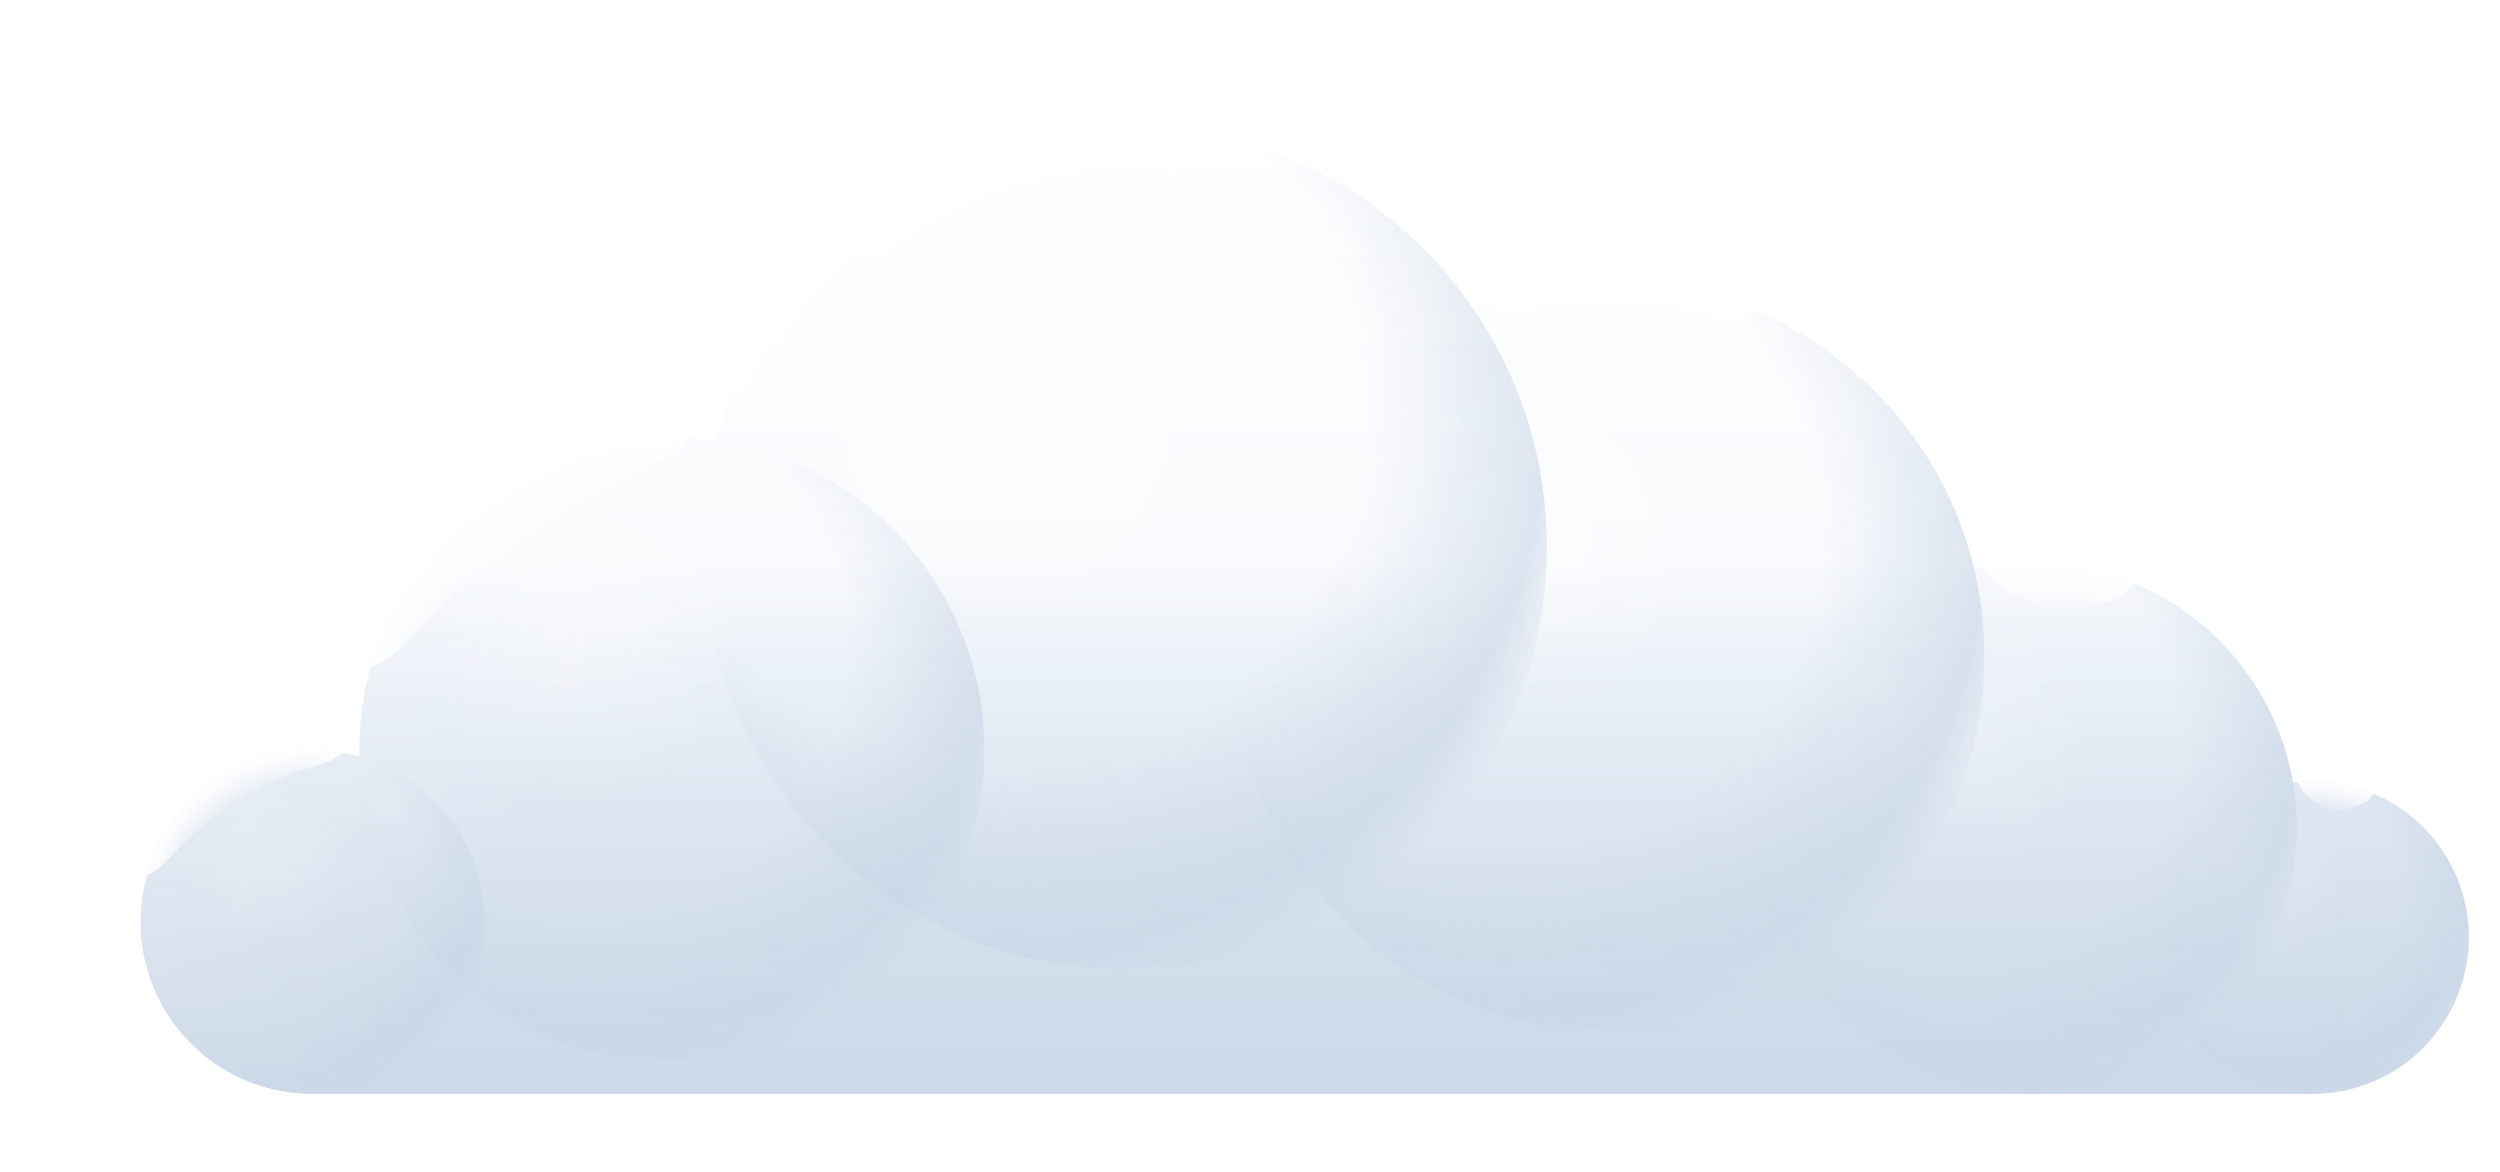
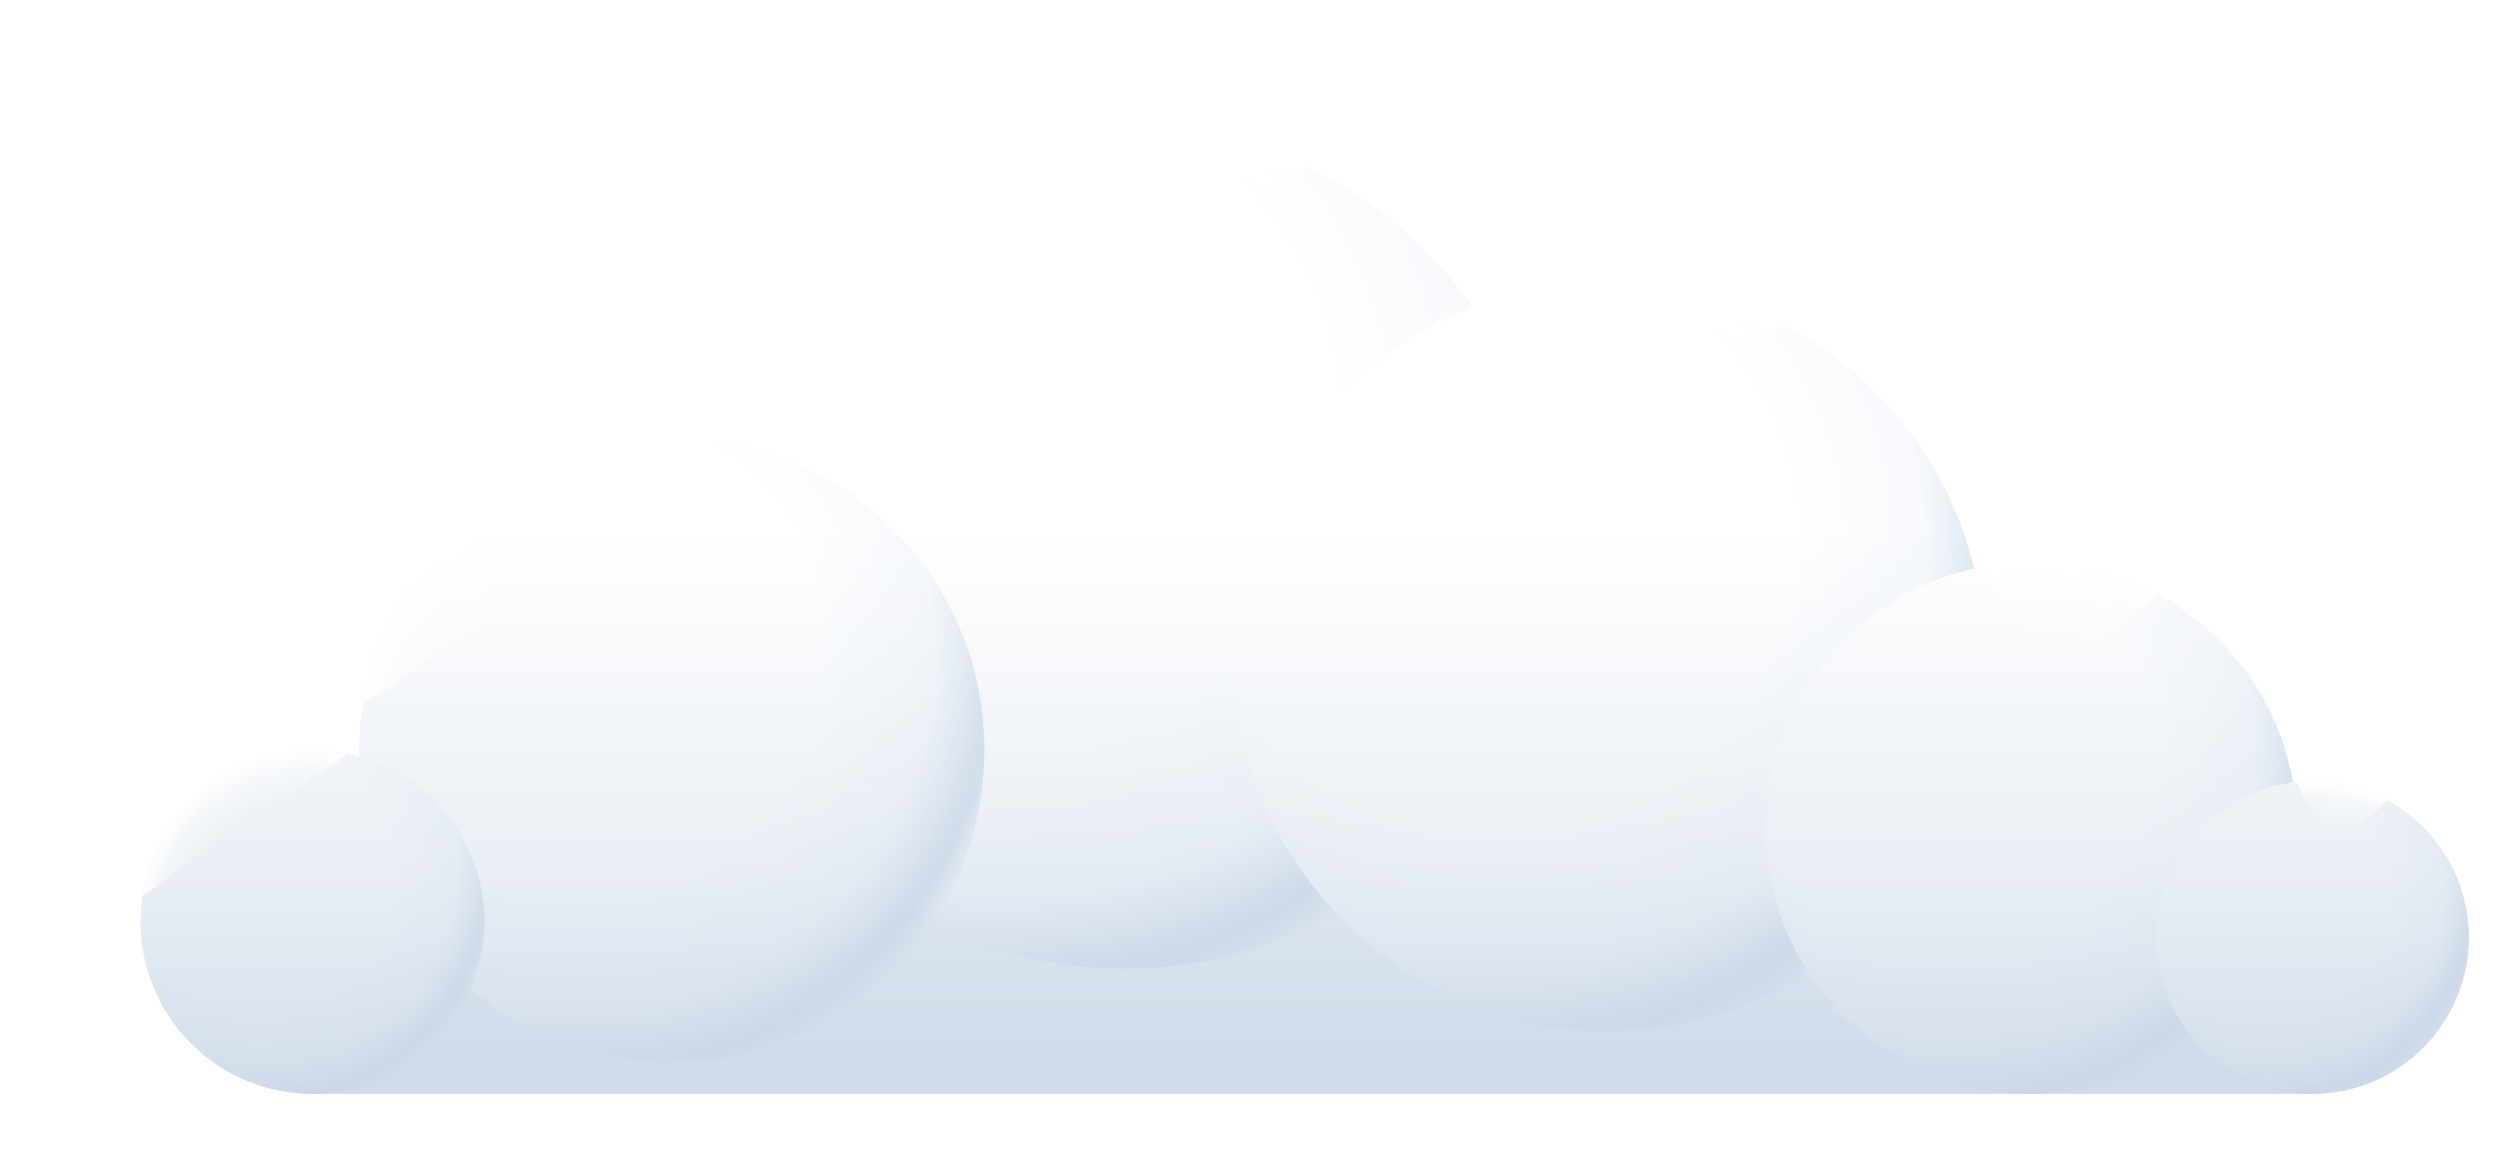
<svg xmlns="http://www.w3.org/2000/svg" width="320" height="150" viewBox="0 0 320 150">
  <defs>
    <linearGradient id="body" gradientUnits="userSpaceOnUse" x1="0" y1="16" x2="0" y2="140">
      <stop offset="0" stop-color="#FFFFFF" stop-opacity="1" />
-       <stop offset="0.45" stop-color="#F8FAFD" stop-opacity="1" />
-       <stop offset="1" stop-color="#DCE6F2" stop-opacity="1" />
+       <stop offset="0.5" stop-color="#F7F9FC" stop-opacity="1" />
+       <stop offset="1" stop-color="#E4EBF4" stop-opacity="1" />
    </linearGradient>
-     <linearGradient id="under" gradientUnits="userSpaceOnUse" x1="0" y1="71.8" x2="0" y2="140">
+     <linearGradient id="under" gradientUnits="userSpaceOnUse" x1="0" y1="68.08" x2="0" y2="140">
      <stop offset="0" stop-color="#C9D6E6" stop-opacity="0" />
-       <stop offset="0.55" stop-color="#C9D6E6" stop-opacity="0.468" />
-       <stop offset="1" stop-color="#C9D6E6" stop-opacity="0.85" />
+       <stop offset="0.6" stop-color="#C9D6E6" stop-opacity="0.4" />
+       <stop offset="1" stop-color="#C9D6E6" stop-opacity="0.8" />
    </linearGradient>
-     <linearGradient id="light" gradientUnits="userSpaceOnUse" x1="0" y1="16" x2="176" y2="140">
-       <stop offset="0" stop-color="#FFFFFF" stop-opacity="0.55" />
-       <stop offset="0.5" stop-color="#FFFFFF" stop-opacity="0" />
-     </linearGradient>
-     <radialGradient id="lobe5" gradientUnits="userSpaceOnUse" cx="290.4" cy="113.6" r="28.4">
-       <stop offset="0" stop-color="#FFFFFF" stop-opacity="0.55" />
-       <stop offset="0.36" stop-color="#FFFFFF" stop-opacity="0" />
-       <stop offset="0.6" stop-color="#C9D6E6" stop-opacity="0" />
-       <stop offset="0.9" stop-color="#C9D6E6" stop-opacity="0.62" />
+     <radialGradient id="lobe2" gradientUnits="userSpaceOnUse" cx="127.96" cy="53.96" r="76.68">
+       <stop offset="0" stop-color="#FFFFFF" stop-opacity="1" />
+       <stop offset="0.55" stop-color="#FFFFFF" stop-opacity="1" />
+       <stop offset="0.8" stop-color="#F7F9FC" stop-opacity="1" />
+       <stop offset="0.88" stop-color="#E4EBF4" stop-opacity="1" />
+       <stop offset="0.94" stop-color="#C9D6E6" stop-opacity="0.75" />
      <stop offset="1" stop-color="#C9D6E6" stop-opacity="0" />
    </radialGradient>
-     <radialGradient id="lobe0" gradientUnits="userSpaceOnUse" cx="33.84" cy="110.96" r="31.24">
-       <stop offset="0" stop-color="#FFFFFF" stop-opacity="0.55" />
-       <stop offset="0.36" stop-color="#FFFFFF" stop-opacity="0" />
-       <stop offset="0.6" stop-color="#C9D6E6" stop-opacity="0" />
-       <stop offset="0.9" stop-color="#C9D6E6" stop-opacity="0.62" />
+     <radialGradient id="lobe3" gradientUnits="userSpaceOnUse" cx="191.74" cy="69.74" r="68.16">
+       <stop offset="0" stop-color="#FFFFFF" stop-opacity="1" />
+       <stop offset="0.55" stop-color="#FFFFFF" stop-opacity="1" />
+       <stop offset="0.8" stop-color="#F7F9FC" stop-opacity="1" />
+       <stop offset="0.88" stop-color="#E4EBF4" stop-opacity="1" />
+       <stop offset="0.94" stop-color="#C9D6E6" stop-opacity="0.75" />
      <stop offset="1" stop-color="#C9D6E6" stop-opacity="0" />
    </radialGradient>
-     <radialGradient id="lobe4" gradientUnits="userSpaceOnUse" cx="250.48" cy="95.12" r="48.28">
-       <stop offset="0" stop-color="#FFFFFF" stop-opacity="0.55" />
-       <stop offset="0.36" stop-color="#FFFFFF" stop-opacity="0" />
-       <stop offset="0.6" stop-color="#C9D6E6" stop-opacity="0" />
-       <stop offset="0.9" stop-color="#C9D6E6" stop-opacity="0.62" />
+     <radialGradient id="lobe1" gradientUnits="userSpaceOnUse" cx="74.12" cy="84.12" r="56.8">
+       <stop offset="0" stop-color="#FFFFFF" stop-opacity="1" />
+       <stop offset="0.55" stop-color="#FFFFFF" stop-opacity="1" />
+       <stop offset="0.8" stop-color="#F7F9FC" stop-opacity="1" />
+       <stop offset="0.88" stop-color="#E4EBF4" stop-opacity="1" />
+       <stop offset="0.94" stop-color="#C9D6E6" stop-opacity="0.75" />
      <stop offset="1" stop-color="#C9D6E6" stop-opacity="0" />
    </radialGradient>
-     <radialGradient id="lobe1" gradientUnits="userSpaceOnUse" cx="74.8" cy="83.2" r="56.8">
-       <stop offset="0" stop-color="#FFFFFF" stop-opacity="0.55" />
-       <stop offset="0.36" stop-color="#FFFFFF" stop-opacity="0" />
-       <stop offset="0.6" stop-color="#C9D6E6" stop-opacity="0" />
-       <stop offset="0.9" stop-color="#C9D6E6" stop-opacity="0.62" />
+     <radialGradient id="lobe4" gradientUnits="userSpaceOnUse" cx="249.9" cy="95.9" r="48.28">
+       <stop offset="0" stop-color="#FFFFFF" stop-opacity="1" />
+       <stop offset="0.55" stop-color="#FFFFFF" stop-opacity="1" />
+       <stop offset="0.8" stop-color="#F7F9FC" stop-opacity="1" />
+       <stop offset="0.88" stop-color="#E4EBF4" stop-opacity="1" />
+       <stop offset="0.94" stop-color="#C9D6E6" stop-opacity="0.75" />
      <stop offset="1" stop-color="#C9D6E6" stop-opacity="0" />
    </radialGradient>
-     <radialGradient id="lobe3" gradientUnits="userSpaceOnUse" cx="192.56" cy="68.64" r="68.16">
-       <stop offset="0" stop-color="#FFFFFF" stop-opacity="0.55" />
-       <stop offset="0.36" stop-color="#FFFFFF" stop-opacity="0" />
-       <stop offset="0.6" stop-color="#C9D6E6" stop-opacity="0" />
-       <stop offset="0.9" stop-color="#C9D6E6" stop-opacity="0.62" />
+     <radialGradient id="lobe0" gradientUnits="userSpaceOnUse" cx="33.47" cy="111.47" r="31.24">
+       <stop offset="0" stop-color="#FFFFFF" stop-opacity="1" />
+       <stop offset="0.55" stop-color="#FFFFFF" stop-opacity="1" />
+       <stop offset="0.8" stop-color="#F7F9FC" stop-opacity="1" />
+       <stop offset="0.88" stop-color="#E4EBF4" stop-opacity="1" />
+       <stop offset="0.94" stop-color="#C9D6E6" stop-opacity="0.75" />
      <stop offset="1" stop-color="#C9D6E6" stop-opacity="0" />
    </radialGradient>
-     <radialGradient id="lobe2" gradientUnits="userSpaceOnUse" cx="128.88" cy="52.72" r="76.68">
-       <stop offset="0" stop-color="#FFFFFF" stop-opacity="0.55" />
-       <stop offset="0.36" stop-color="#FFFFFF" stop-opacity="0" />
-       <stop offset="0.6" stop-color="#C9D6E6" stop-opacity="0" />
-       <stop offset="0.9" stop-color="#C9D6E6" stop-opacity="0.62" />
+     <radialGradient id="lobe5" gradientUnits="userSpaceOnUse" cx="290.06" cy="114.06" r="28.4">
+       <stop offset="0" stop-color="#FFFFFF" stop-opacity="1" />
+       <stop offset="0.55" stop-color="#FFFFFF" stop-opacity="1" />
+       <stop offset="0.8" stop-color="#F7F9FC" stop-opacity="1" />
+       <stop offset="0.88" stop-color="#E4EBF4" stop-opacity="1" />
+       <stop offset="0.94" stop-color="#C9D6E6" stop-opacity="0.75" />
      <stop offset="1" stop-color="#C9D6E6" stop-opacity="0" />
    </radialGradient>
    <radialGradient id="rim0" gradientUnits="userSpaceOnUse" cx="40" cy="118" r="22">
-       <stop offset="0.8" stop-color="#FFFFFF" stop-opacity="0" />
-       <stop offset="0.93" stop-color="#FFFFFF" stop-opacity="0.665" />
+       <stop offset="0.7" stop-color="#FFFFFF" stop-opacity="0" />
+       <stop offset="0.9" stop-color="#FFFFFF" stop-opacity="0.427" />
      <stop offset="1" stop-color="#FFFFFF" stop-opacity="0.95" />
    </radialGradient>
    <radialGradient id="rim1" gradientUnits="userSpaceOnUse" cx="86" cy="96" r="40">
-       <stop offset="0.8" stop-color="#FFFFFF" stop-opacity="0" />
-       <stop offset="0.93" stop-color="#FFFFFF" stop-opacity="0.665" />
+       <stop offset="0.7" stop-color="#FFFFFF" stop-opacity="0" />
+       <stop offset="0.9" stop-color="#FFFFFF" stop-opacity="0.427" />
      <stop offset="1" stop-color="#FFFFFF" stop-opacity="0.95" />
    </radialGradient>
    <radialGradient id="rim2" gradientUnits="userSpaceOnUse" cx="144" cy="70" r="54">
-       <stop offset="0.8" stop-color="#FFFFFF" stop-opacity="0" />
-       <stop offset="0.93" stop-color="#FFFFFF" stop-opacity="0.665" />
+       <stop offset="0.7" stop-color="#FFFFFF" stop-opacity="0" />
+       <stop offset="0.9" stop-color="#FFFFFF" stop-opacity="0.427" />
      <stop offset="1" stop-color="#FFFFFF" stop-opacity="0.95" />
    </radialGradient>
    <radialGradient id="rim3" gradientUnits="userSpaceOnUse" cx="206" cy="84" r="48">
-       <stop offset="0.8" stop-color="#FFFFFF" stop-opacity="0" />
-       <stop offset="0.93" stop-color="#FFFFFF" stop-opacity="0.665" />
+       <stop offset="0.7" stop-color="#FFFFFF" stop-opacity="0" />
+       <stop offset="0.9" stop-color="#FFFFFF" stop-opacity="0.427" />
      <stop offset="1" stop-color="#FFFFFF" stop-opacity="0.95" />
    </radialGradient>
    <radialGradient id="rim4" gradientUnits="userSpaceOnUse" cx="260" cy="106" r="34">
-       <stop offset="0.8" stop-color="#FFFFFF" stop-opacity="0" />
-       <stop offset="0.93" stop-color="#FFFFFF" stop-opacity="0.665" />
+       <stop offset="0.7" stop-color="#FFFFFF" stop-opacity="0" />
+       <stop offset="0.9" stop-color="#FFFFFF" stop-opacity="0.427" />
      <stop offset="1" stop-color="#FFFFFF" stop-opacity="0.95" />
    </radialGradient>
    <radialGradient id="rim5" gradientUnits="userSpaceOnUse" cx="296" cy="120" r="20">
-       <stop offset="0.8" stop-color="#FFFFFF" stop-opacity="0" />
-       <stop offset="0.93" stop-color="#FFFFFF" stop-opacity="0.665" />
+       <stop offset="0.7" stop-color="#FFFFFF" stop-opacity="0" />
+       <stop offset="0.9" stop-color="#FFFFFF" stop-opacity="0.427" />
      <stop offset="1" stop-color="#FFFFFF" stop-opacity="0.95" />
    </radialGradient>
  </defs>
  <path fill="url(#body)" d="M296 140L40 140C31.41 140 23.61 135 20.02 127.2C16.42 119.4 17.7 110.22 23.29 103.69C28.87 97.17 37.75 94.49 46.01 96.84C45.76 85.08 50.7 73.82 59.51 66.03C68.32 58.24 80.1 54.73 91.74 56.41C97.05 35.97 113.8 20.5 134.6 16.82C155.41 13.15 176.44 21.94 188.44 39.33C201.37 34.25 215.86 35.01 228.18 41.43C240.5 47.85 249.43 59.29 252.67 72.8C261.74 70.8 271.22 72.59 278.93 77.76C286.64 82.92 291.9 91.02 293.49 100.16C300.88 99.22 308.17 102.47 312.42 108.59C316.67 114.7 317.17 122.67 313.72 129.27C310.27 135.86 303.45 140 296 140Z" />
+   <path fill="url(#lobe2)" d="M198 70C198 99.82 173.82 124 144 124C114.18 124 90 99.82 90 70C90 40.18 114.18 16 144 16C173.82 16 198 40.18 198 70Z" />
+   <path fill="url(#lobe3)" d="M254 84C254 110.51 232.51 132 206 132C179.49 132 158 110.51 158 84C158 57.49 179.49 36 206 36C232.51 36 254 57.49 254 84Z" />
+   <path fill="url(#lobe1)" d="M126 96C126 118.09 108.09 136 86 136C63.91 136 46 118.09 46 96C46 73.91 63.91 56 86 56C108.09 56 126 73.91 126 96Z" />
+   <path fill="url(#lobe4)" d="M294 106C294 124.78 278.78 140 260 140C241.22 140 226 124.78 226 106C226 87.22 241.22 72 260 72C278.78 72 294 87.22 294 106Z" />
+   <path fill="url(#lobe0)" d="M62 118C62 130.15 52.15 140 40 140C27.85 140 18 130.15 18 118C18 105.85 27.85 96 40 96C52.15 96 62 105.85 62 118Z" />
  <path fill="url(#lobe5)" d="M316 120C316 131.05 307.05 140 296 140C284.95 140 276 131.05 276 120C276 108.95 284.95 100 296 100C307.05 100 316 108.95 316 120Z" />
-   <path fill="url(#lobe0)" d="M62 118C62 130.15 52.15 140 40 140C27.85 140 18 130.15 18 118C18 105.85 27.85 96 40 96C52.15 96 62 105.85 62 118Z" />
-   <path fill="url(#lobe4)" d="M294 106C294 124.78 278.78 140 260 140C241.22 140 226 124.78 226 106C226 87.22 241.22 72 260 72C278.78 72 294 87.22 294 106Z" />
-   <path fill="url(#lobe1)" d="M126 96C126 118.09 108.09 136 86 136C63.91 136 46 118.09 46 96C46 73.91 63.91 56 86 56C108.09 56 126 73.91 126 96Z" />
-   <path fill="url(#lobe3)" d="M254 84C254 110.51 232.51 132 206 132C179.49 132 158 110.51 158 84C158 57.49 179.49 36 206 36C232.51 36 254 57.49 254 84Z" />
-   <path fill="url(#lobe2)" d="M198 70C198 99.82 173.82 124 144 124C114.18 124 90 99.82 90 70C90 40.18 114.18 16 144 16C173.82 16 198 40.18 198 70Z" />
  <path fill="url(#under)" d="M296 140L40 140C31.41 140 23.61 135 20.02 127.2C16.42 119.4 17.7 110.22 23.29 103.69C28.87 97.17 37.75 94.49 46.01 96.84C45.76 85.08 50.7 73.82 59.51 66.03C68.32 58.24 80.1 54.73 91.74 56.41C97.05 35.97 113.8 20.5 134.6 16.82C155.41 13.15 176.44 21.94 188.44 39.33C201.37 34.25 215.86 35.01 228.18 41.43C240.5 47.85 249.43 59.29 252.67 72.8C261.74 70.8 271.22 72.59 278.93 77.76C286.64 82.92 291.9 91.02 293.49 100.16C300.88 99.22 308.17 102.47 312.42 108.59C316.67 114.7 317.17 122.67 313.72 129.27C310.27 135.86 303.45 140 296 140Z" />
-   <path fill="url(#light)" d="M296 140L40 140C31.41 140 23.61 135 20.02 127.2C16.42 119.4 17.7 110.22 23.29 103.69C28.87 97.17 37.75 94.49 46.01 96.84C45.76 85.08 50.7 73.82 59.51 66.03C68.32 58.24 80.1 54.73 91.74 56.41C97.05 35.97 113.8 20.5 134.6 16.82C155.41 13.15 176.44 21.94 188.44 39.33C201.37 34.25 215.86 35.01 228.18 41.43C240.5 47.85 249.43 59.29 252.67 72.8C261.74 70.8 271.22 72.59 278.93 77.76C286.64 82.92 291.9 91.02 293.49 100.16C300.88 99.22 308.17 102.47 312.42 108.59C316.67 114.7 317.17 122.67 313.72 129.27C310.27 135.86 303.45 140 296 140Z" />
-   <path fill="url(#rim0)" d="M18.83 112.03C21.9 101.14 32.72 94.36 43.86 96.34L43.86 96.34L42.49 97.32L41.28 97.74L40.13 98.12L39.02 98.48L37.95 98.85L36.91 99.24L35.89 99.64L34.91 100.07L33.95 100.52L33.01 100.99L32.09 101.48L31.19 101.99L30.3 102.53L29.43 103.09L28.58 103.68L27.74 104.29L26.91 104.93L26.08 105.6L25.27 106.3L24.46 107.03L23.66 107.8L22.86 108.61L22.05 109.44L21.21 110.32L20.3 111.22L18.83 112.03Z" />
-   <path fill="url(#rim1)" d="M47.42 85.45C52.37 67.32 69.29 55.09 88.06 56.05L88.06 56.05L85.98 58.12L84.05 59.15L82.22 60.04L80.44 60.9L78.73 61.75L77.07 62.6L75.46 63.46L73.89 64.35L72.36 65.25L70.86 66.18L69.39 67.13L67.96 68.1L66.54 69.1L65.15 70.13L63.78 71.19L62.42 72.28L61.07 73.41L59.73 74.58L58.4 75.8L57.07 77.06L55.74 78.37L54.4 79.73L53.04 81.15L51.61 82.61L50.04 84.12L47.42 85.45Z" />
-   <path fill="url(#rim2)" d="M93.45 51C103.73 23.64 133.92 9.43 161.56 18.93L161.56 18.93L157.73 20.74L154.51 21.3L151.45 21.76L148.5 22.23L145.63 22.75L142.84 23.34L140.12 23.99L137.46 24.72L134.85 25.52L132.3 26.39L129.79 27.34L127.33 28.36L124.91 29.45L122.52 30.62L120.16 31.87L117.84 33.2L115.54 34.61L113.26 36.11L111.01 37.7L108.77 39.38L106.54 41.16L104.32 43.04L102.07 45.01L99.77 47.08L97.29 49.2L93.45 51Z" />
-   <path fill="url(#rim3)" d="M190.64 38.53C201.57 34.83 213.46 35.2 224.15 39.56L224.15 39.56L222.02 41.47L220.47 42.15L219.04 42.62L217.7 42.99L216.42 43.29L215.18 43.54L213.98 43.74L212.81 43.9L211.66 44.03L210.54 44.12L209.43 44.18L208.33 44.2L207.23 44.18L206.14 44.13L205.04 44.04L203.94 43.92L202.82 43.76L201.69 43.56L200.53 43.32L199.34 43.05L198.12 42.72L196.86 42.35L195.54 41.89L194.15 41.33L192.64 40.56L190.64 38.53Z" />
-   <path fill="url(#rim4)" d="M253.98 72.54C260.44 71.38 267.1 72.11 273.15 74.65L273.15 74.65L271.79 76.04L270.84 76.57L269.98 76.93L269.18 77.22L268.41 77.45L267.68 77.63L266.98 77.78L266.29 77.89L265.63 77.96L264.98 78.01L264.34 78.02L263.71 78L263.09 77.95L262.47 77.86L261.85 77.75L261.23 77.6L260.6 77.41L259.97 77.19L259.33 76.94L258.67 76.64L258 76.3L257.3 75.91L256.58 75.46L255.82 74.91L255 74.2L253.98 72.54Z" />
-   <path fill="url(#rim5)" d="M294.16 100.08C297.46 99.78 300.79 100.3 303.84 101.6L303.84 101.6L303.09 102.44L302.58 102.76L302.12 102.99L301.7 103.17L301.3 103.31L300.92 103.43L300.55 103.52L300.2 103.58L299.86 103.63L299.53 103.65L299.2 103.66L298.88 103.64L298.57 103.6L298.26 103.54L297.95 103.46L297.64 103.36L297.33 103.23L297.02 103.09L296.71 102.91L296.38 102.72L296.06 102.49L295.72 102.23L295.37 101.93L295.01 101.58L294.62 101.11L294.16 100.08Z" />
+   <path fill="url(#rim0)" d="M18.27 114.55C19.22 108.6 22.56 103.3 27.52 99.89C32.47 96.47 38.61 95.23 44.51 96.47L44.51 96.47L42.94 97.73L41.59 98.54L40.36 99.29L39.23 100.04L38.18 100.79L37.22 101.57L36.34 102.37L35.55 103.18L34.66 103.56L33.77 103.92L32.9 104.33L32.07 104.8L31.26 105.32L30.49 105.89L29.75 106.5L29.06 107.16L28.4 107.87L27.74 108.56L26.69 109.02L25.64 109.56L24.57 110.18L23.49 110.89L22.39 111.68L21.25 112.56L20.02 113.53L18.27 114.55Z" />
+   <path fill="url(#rim1)" d="M46.46 89.93C49.64 69.22 68.26 54.47 89.15 56.12L89.15 56.12L86.79 58.78L84.71 60.52L82.81 62.12L81.07 63.68L79.47 65.23L78.02 66.78L76.7 68.33L75.52 69.9L74.09 70.66L72.65 71.39L71.25 72.2L69.91 73.09L68.62 74.05L67.38 75.09L66.21 76.19L65.1 77.36L64.06 78.6L62.99 79.82L61.2 80.61L59.38 81.53L57.54 82.59L55.67 83.79L53.76 85.13L51.76 86.61L49.59 88.24L46.46 89.93Z" />
+   <path fill="url(#rim2)" d="M92.88 52.61C97.86 37.96 108.88 26.16 123.15 20.19C137.42 14.22 153.56 14.65 167.49 21.38L167.49 21.38L162.87 23.42L159.07 24.5L155.57 25.55L152.32 26.66L149.27 27.86L146.43 29.17L143.77 30.6L141.31 32.12L138.88 32.55L136.45 32.96L134.06 33.53L131.7 34.26L129.4 35.13L127.17 36.16L125 37.32L122.91 38.63L120.92 40.07L118.9 41.5L116.09 42.18L113.21 43.08L110.28 44.18L107.29 45.5L104.21 47.05L101.02 48.8L97.57 50.75L92.88 52.61Z" />
+   <path fill="url(#rim3)" d="M190.06 38.72C202.71 34.27 216.64 35.31 228.49 41.6L228.49 41.6L225.67 43.89L223.53 45.17L221.61 46.27L219.84 47.29L218.19 48.27L216.64 49.24L215.18 50.2L213.81 51.16L212.73 51.08L211.68 50.88L210.63 50.72L209.57 50.59L208.5 50.49L207.44 50.43L206.37 50.4L205.3 50.41L204.24 50.45L203.16 50.36L201.94 49.21L200.64 48.04L199.25 46.86L197.77 45.64L196.17 44.37L194.43 43L192.51 41.41L190.06 38.72Z" />
+   <path fill="url(#rim4)" d="M253.66 72.6C261.32 71.14 269.25 72.37 276.12 76.06L276.12 76.06L274.27 77.75L272.9 78.72L271.67 79.54L270.54 80.29L269.49 81L268.51 81.7L267.58 82.38L266.71 83.05L266.07 82.99L265.47 82.84L264.86 82.7L264.25 82.58L263.63 82.48L263.01 82.39L262.39 82.32L261.77 82.27L261.15 82.23L260.53 82.1L259.9 81.19L259.22 80.26L258.49 79.3L257.71 78.31L256.86 77.25L255.94 76.1L254.92 74.76L253.66 72.6Z" />
+   <path fill="url(#rim5)" d="M294.01 100.1C298 99.7 302.02 100.51 305.55 102.43L305.55 102.43L304.51 103.44L303.75 104.03L303.07 104.53L302.45 104.98L301.87 105.41L301.33 105.82L300.82 106.23L300.34 106.62L300.02 106.59L299.71 106.5L299.39 106.42L299.08 106.34L298.77 106.28L298.45 106.22L298.13 106.16L297.82 106.12L297.5 106.08L297.18 105.98L296.89 105.43L296.58 104.86L296.24 104.27L295.87 103.65L295.48 103L295.05 102.27L294.57 101.44L294.01 100.1Z" />
</svg>
